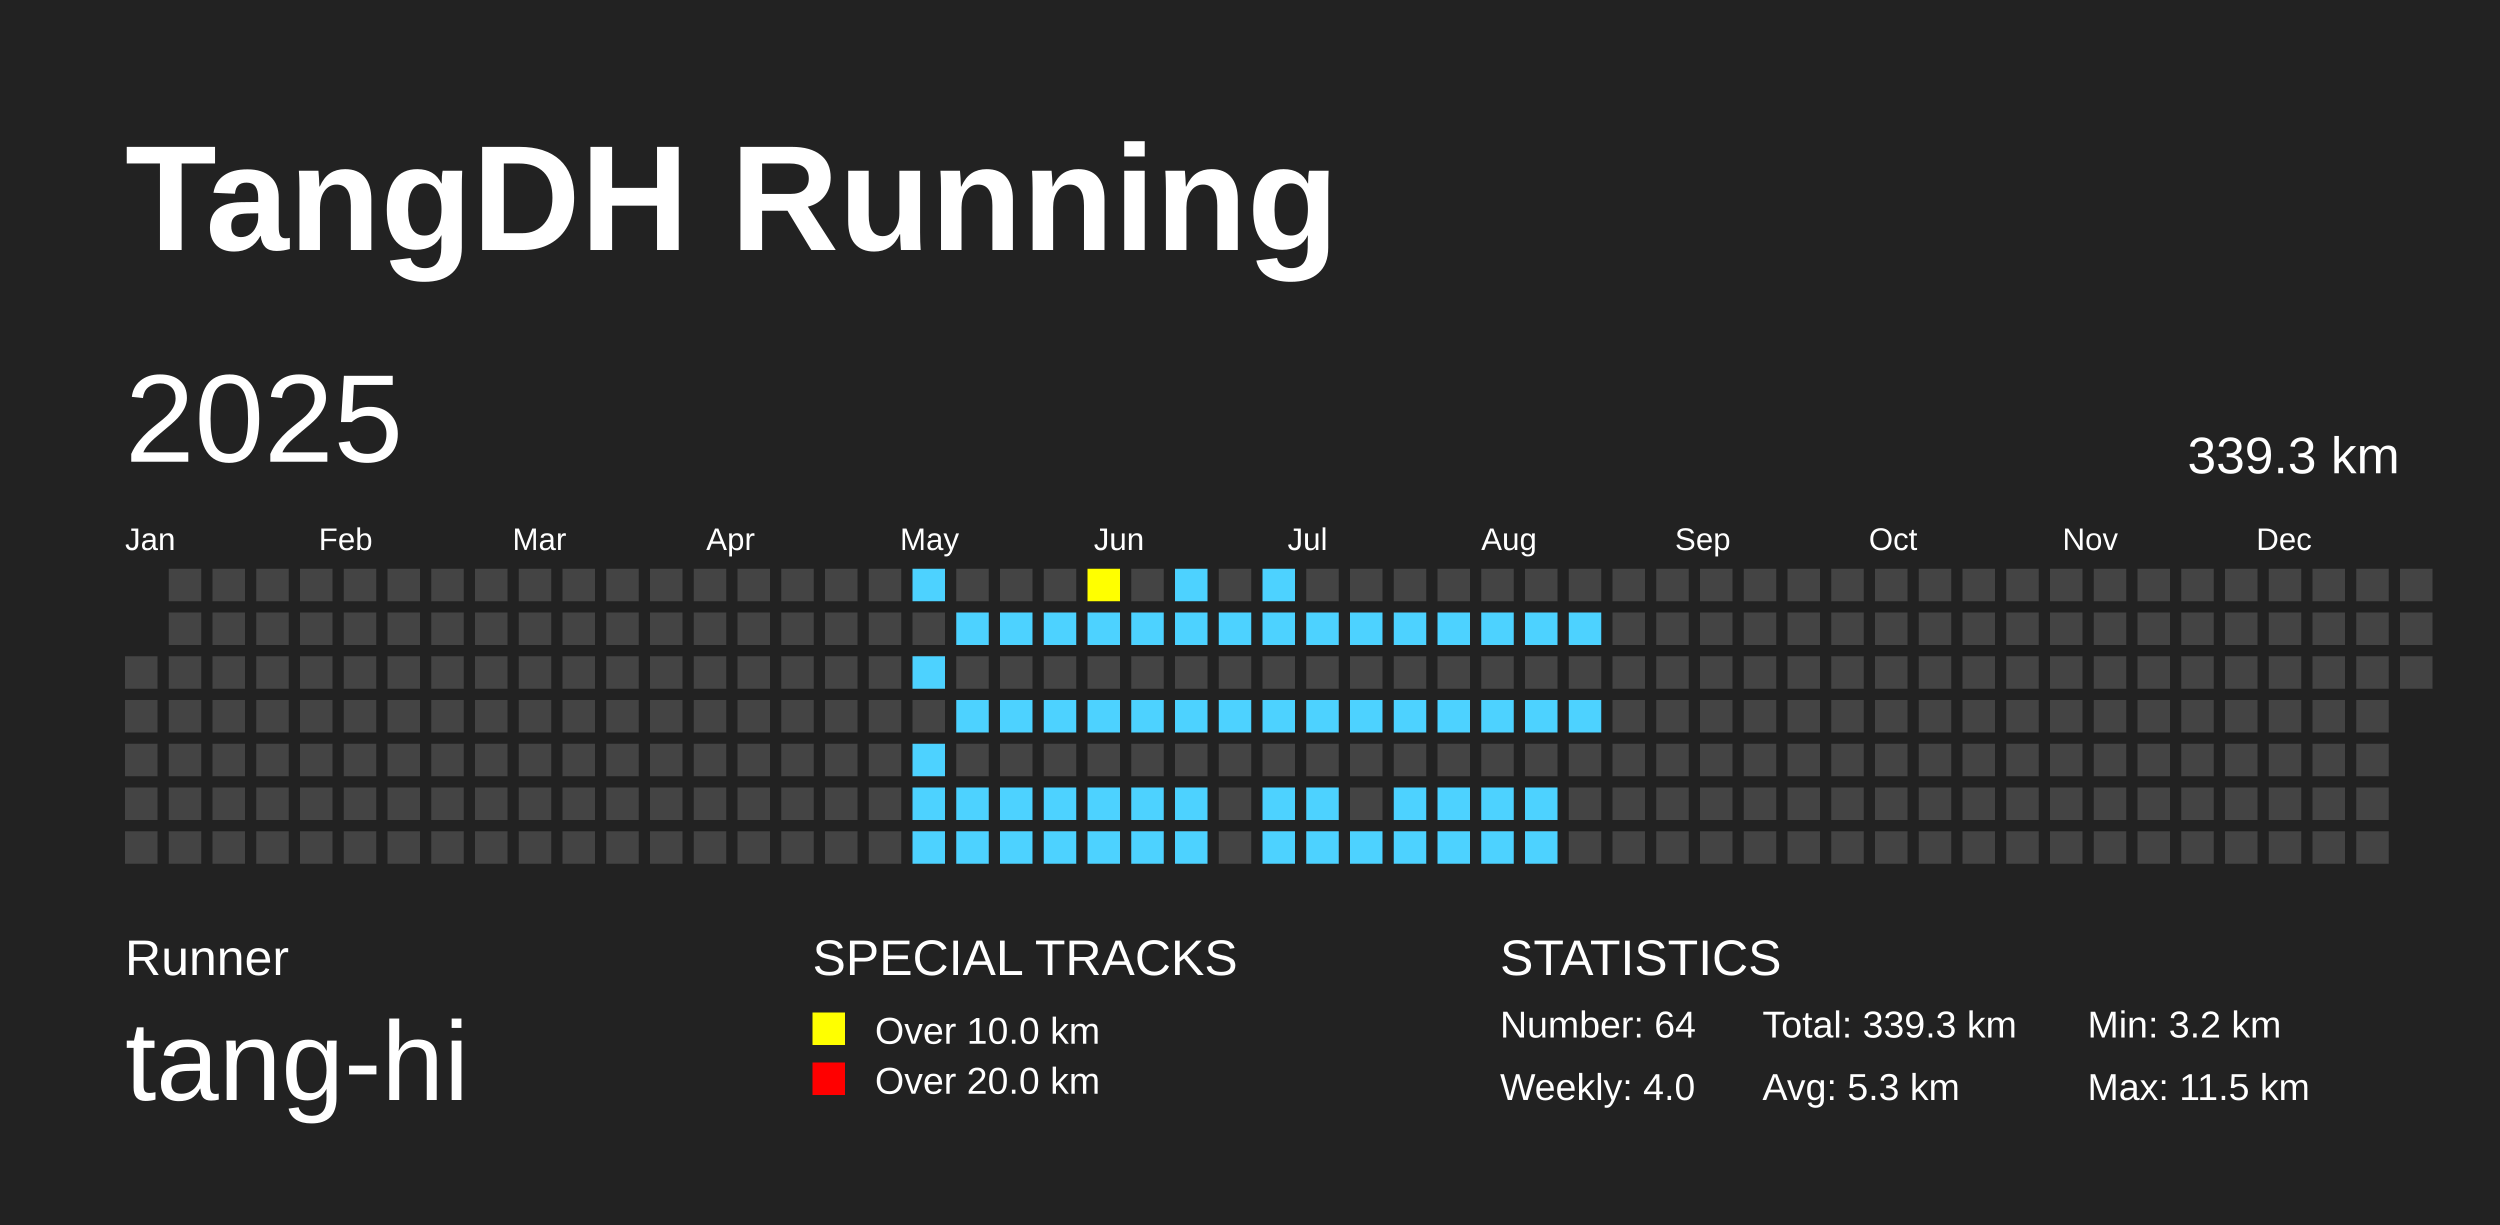
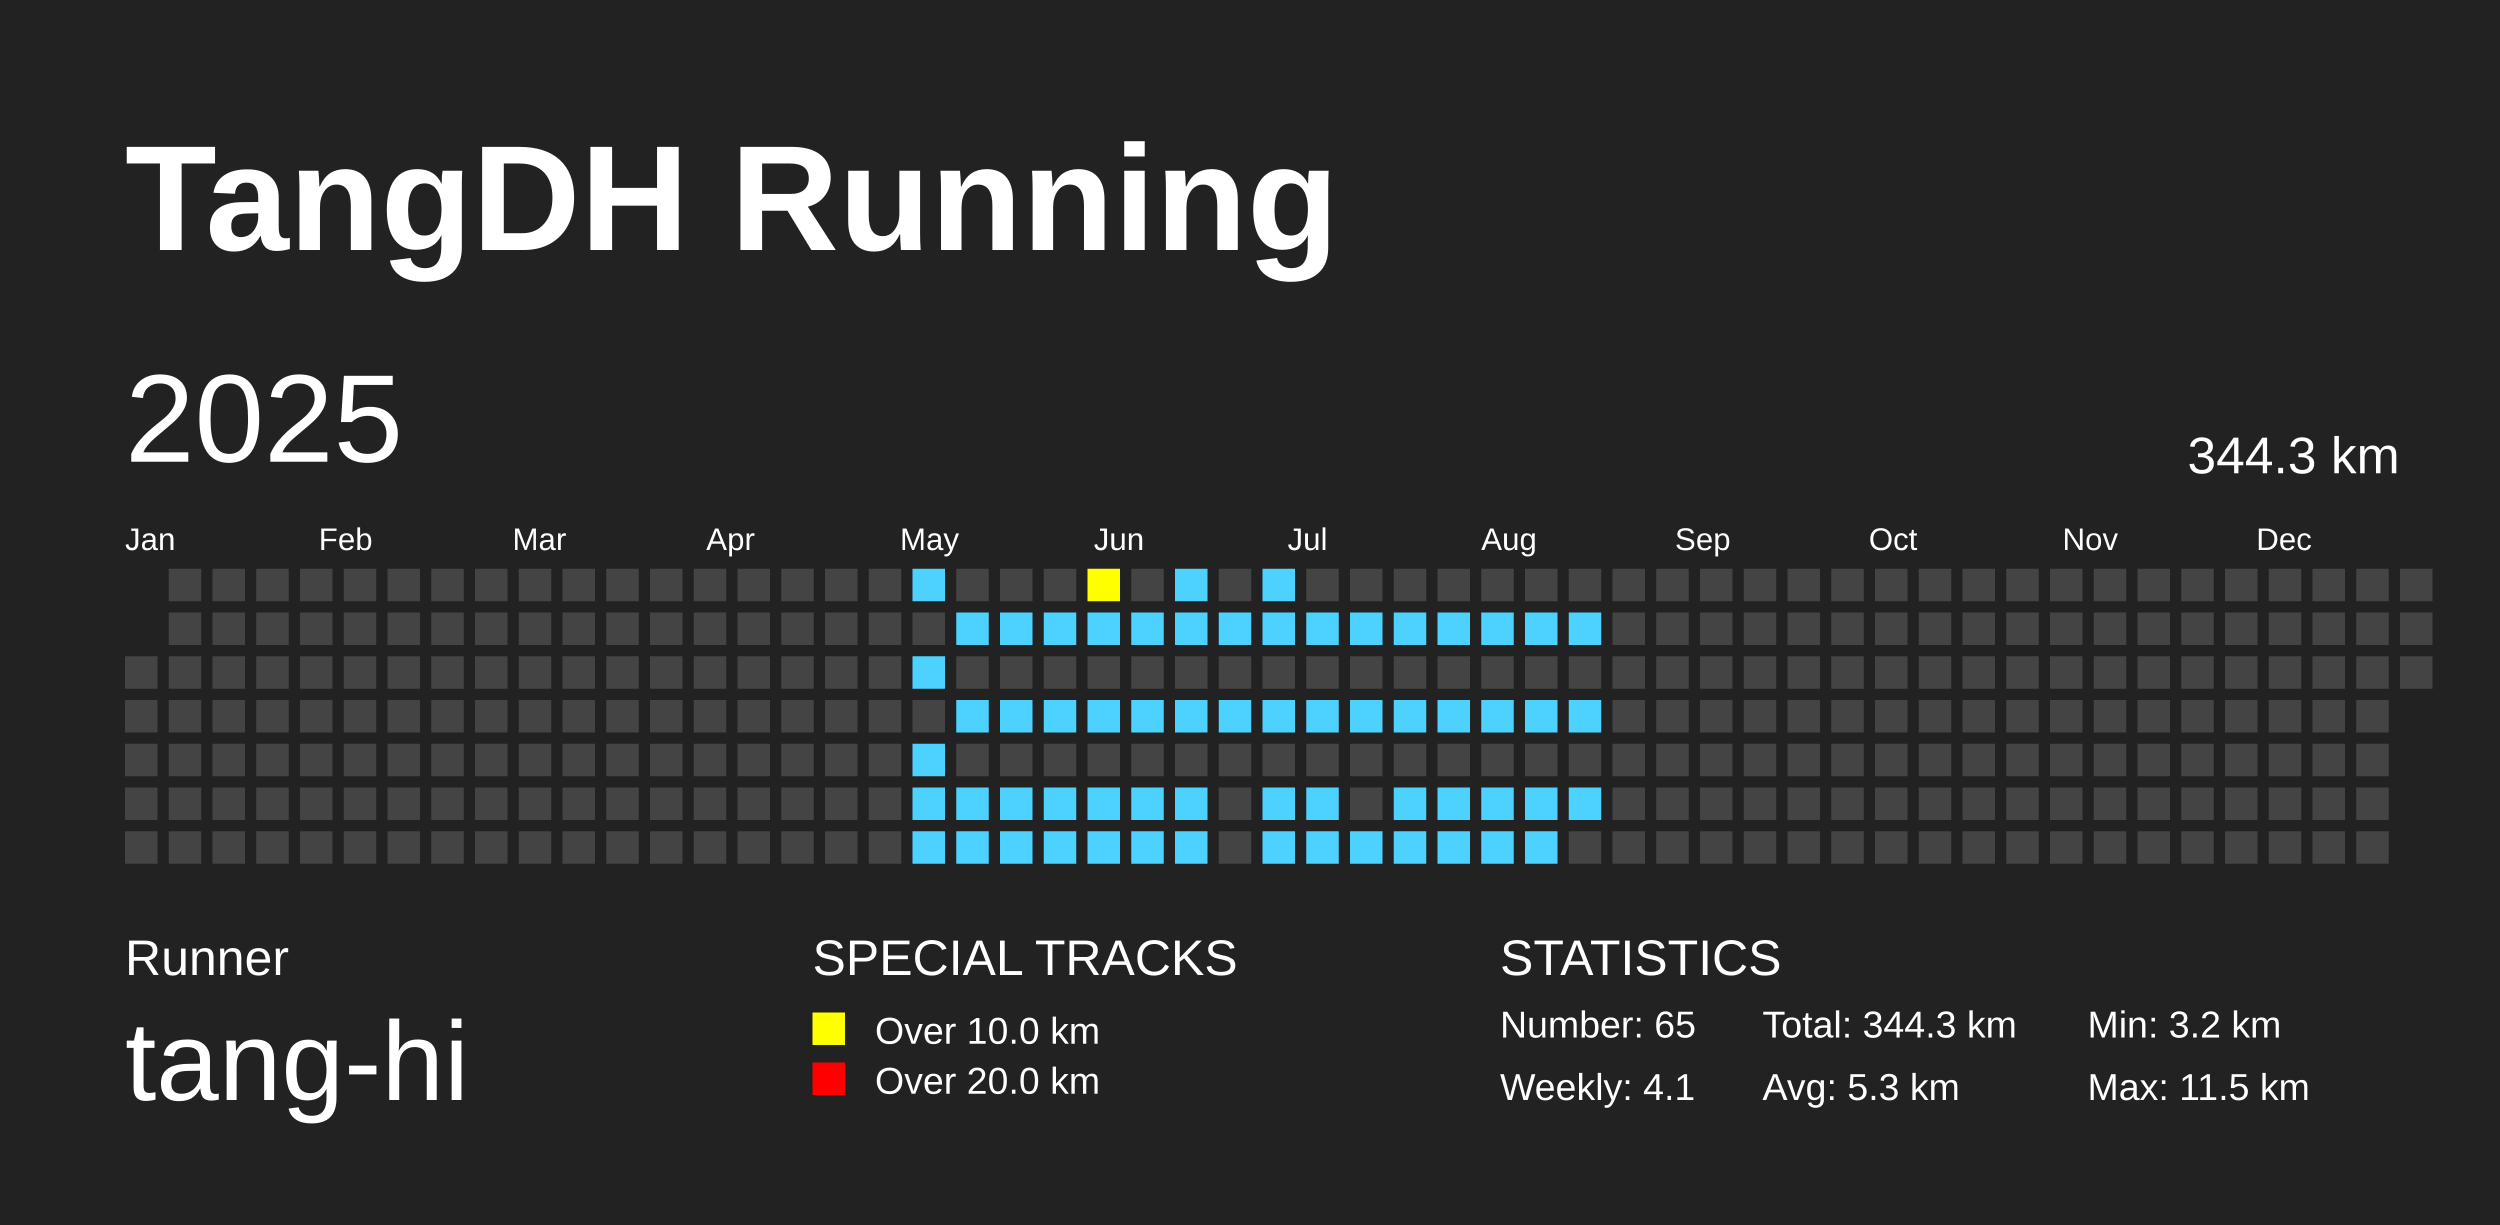
<svg xmlns="http://www.w3.org/2000/svg" baseProfile="full" height="98mm" version="1.1" viewBox="0,0,200,98" width="200mm">
  <defs />
  <rect fill="#222222" height="98" width="200" x="0" y="0" />
  <text fill="#FFFFFF" style="font-size:12px; font-family:Arial; font-weight:bold;" x="10" y="20">TangDH Running</text>
  <text fill="#FFFFFF" style="font-size:4px; font-family:Arial" x="10" y="78">Runner</text>
  <text fill="#FFFFFF" style="font-size:9px; font-family:Arial" x="10" y="88">tang-hi</text>
  <text fill="#FFFFFF" style="font-size:4px; font-family:Arial" x="65" y="78">SPECIAL TRACKS</text>
  <rect fill="yellow" height="2.6" width="2.6" x="65" y="81" />
  <text fill="#FFFFFF" style="font-size:3px; font-family:Arial" x="70" y="83.5">Over 10.0 km</text>
  <rect fill="red" height="2.6" width="2.6" x="65" y="85" />
  <text fill="#FFFFFF" style="font-size:3px; font-family:Arial" x="70" y="87.5">Over 20.0 km</text>
  <text fill="#FFFFFF" style="font-size:4px; font-family:Arial" x="120" y="78">STATISTICS</text>
-   <text fill="#FFFFFF" style="font-size:3px; font-family:Arial" x="120" y="83">Number: 64</text>
-   <text fill="#FFFFFF" style="font-size:3px; font-family:Arial" x="120" y="88">Weekly: 4.0</text>
-   <text fill="#FFFFFF" style="font-size:3px; font-family:Arial" x="141" y="83">Total: 339.3 km</text>
+   <text fill="#FFFFFF" style="font-size:3px; font-family:Arial" x="120" y="83">Number: 65</text>
+   <text fill="#FFFFFF" style="font-size:3px; font-family:Arial" x="120" y="88">Weekly: 4.1</text>
+   <text fill="#FFFFFF" style="font-size:3px; font-family:Arial" x="141" y="83">Total: 344.3 km</text>
  <text fill="#FFFFFF" style="font-size:3px; font-family:Arial" x="141" y="88">Avg: 5.3 km</text>
  <text fill="#FFFFFF" style="font-size:3px; font-family:Arial" x="167" y="83">Min: 3.2 km</text>
  <text fill="#FFFFFF" style="font-size:3px; font-family:Arial" x="167" y="88">Max: 11.5 km</text>
  <text dominant-baseline="hanging" fill="#FFFFFF" style="font-size:10.0px; font-family:Arial;" x="10" y="30">2025</text>
-   <text dominant-baseline="hanging" fill="#FFFFFF" style="font-size:4.125px; font-family:Arial;" x="175" y="35">339.3 km</text>
+   <text dominant-baseline="hanging" fill="#FFFFFF" style="font-size:4.125px; font-family:Arial;" x="175" y="35">344.3 km</text>
  <text fill="#FFFFFF" style="font-size:2.5px; font-family:Arial" x="10.0" y="44">Jan</text>
  <text fill="#FFFFFF" style="font-size:2.5px; font-family:Arial" x="25.5" y="44">Feb</text>
  <text fill="#FFFFFF" style="font-size:2.5px; font-family:Arial" x="41.0" y="44">Mar</text>
  <text fill="#FFFFFF" style="font-size:2.5px; font-family:Arial" x="56.5" y="44">Apr</text>
  <text fill="#FFFFFF" style="font-size:2.5px; font-family:Arial" x="72.0" y="44">May</text>
  <text fill="#FFFFFF" style="font-size:2.5px; font-family:Arial" x="87.5" y="44">Jun</text>
  <text fill="#FFFFFF" style="font-size:2.5px; font-family:Arial" x="103.0" y="44">Jul</text>
  <text fill="#FFFFFF" style="font-size:2.5px; font-family:Arial" x="118.5" y="44">Aug</text>
  <text fill="#FFFFFF" style="font-size:2.5px; font-family:Arial" x="134.0" y="44">Sep</text>
  <text fill="#FFFFFF" style="font-size:2.5px; font-family:Arial" x="149.5" y="44">Oct</text>
  <text fill="#FFFFFF" style="font-size:2.5px; font-family:Arial" x="165.0" y="44">Nov</text>
  <text fill="#FFFFFF" style="font-size:2.5px; font-family:Arial" x="180.5" y="44">Dec</text>
  <rect fill="#444444" height="2.6" width="2.6" x="10.0" y="52.5" />
  <rect fill="#444444" height="2.6" width="2.6" x="10.0" y="56.0" />
  <rect fill="#444444" height="2.6" width="2.6" x="10.0" y="59.5" />
  <rect fill="#444444" height="2.6" width="2.6" x="10.0" y="63.0" />
  <rect fill="#444444" height="2.6" width="2.6" x="10.0" y="66.5" />
  <rect fill="#444444" height="2.6" width="2.6" x="13.5" y="45.5" />
  <rect fill="#444444" height="2.6" width="2.6" x="13.5" y="49.0" />
  <rect fill="#444444" height="2.6" width="2.6" x="13.5" y="52.5" />
  <rect fill="#444444" height="2.6" width="2.6" x="13.5" y="56.0" />
  <rect fill="#444444" height="2.6" width="2.6" x="13.5" y="59.5" />
  <rect fill="#444444" height="2.6" width="2.6" x="13.5" y="63.0" />
  <rect fill="#444444" height="2.6" width="2.6" x="13.5" y="66.5" />
  <rect fill="#444444" height="2.6" width="2.6" x="17.0" y="45.5" />
  <rect fill="#444444" height="2.6" width="2.6" x="17.0" y="49.0" />
  <rect fill="#444444" height="2.6" width="2.6" x="17.0" y="52.5" />
  <rect fill="#444444" height="2.6" width="2.6" x="17.0" y="56.0" />
  <rect fill="#444444" height="2.6" width="2.6" x="17.0" y="59.5" />
  <rect fill="#444444" height="2.6" width="2.6" x="17.0" y="63.0" />
  <rect fill="#444444" height="2.6" width="2.6" x="17.0" y="66.5" />
  <rect fill="#444444" height="2.6" width="2.6" x="20.5" y="45.5" />
  <rect fill="#444444" height="2.6" width="2.6" x="20.5" y="49.0" />
  <rect fill="#444444" height="2.6" width="2.6" x="20.5" y="52.5" />
  <rect fill="#444444" height="2.6" width="2.6" x="20.5" y="56.0" />
  <rect fill="#444444" height="2.6" width="2.6" x="20.5" y="59.5" />
  <rect fill="#444444" height="2.6" width="2.6" x="20.5" y="63.0" />
  <rect fill="#444444" height="2.6" width="2.6" x="20.5" y="66.5" />
  <rect fill="#444444" height="2.6" width="2.6" x="24.0" y="45.5" />
  <rect fill="#444444" height="2.6" width="2.6" x="24.0" y="49.0" />
  <rect fill="#444444" height="2.6" width="2.6" x="24.0" y="52.5" />
  <rect fill="#444444" height="2.6" width="2.6" x="24.0" y="56.0" />
  <rect fill="#444444" height="2.6" width="2.6" x="24.0" y="59.5" />
  <rect fill="#444444" height="2.6" width="2.6" x="24.0" y="63.0" />
  <rect fill="#444444" height="2.6" width="2.6" x="24.0" y="66.5" />
  <rect fill="#444444" height="2.6" width="2.6" x="27.5" y="45.5" />
  <rect fill="#444444" height="2.6" width="2.6" x="27.5" y="49.0" />
  <rect fill="#444444" height="2.6" width="2.6" x="27.5" y="52.5" />
  <rect fill="#444444" height="2.6" width="2.6" x="27.5" y="56.0" />
  <rect fill="#444444" height="2.6" width="2.6" x="27.5" y="59.5" />
  <rect fill="#444444" height="2.6" width="2.6" x="27.5" y="63.0" />
  <rect fill="#444444" height="2.6" width="2.6" x="27.5" y="66.5" />
  <rect fill="#444444" height="2.6" width="2.6" x="31.0" y="45.5" />
  <rect fill="#444444" height="2.6" width="2.6" x="31.0" y="49.0" />
  <rect fill="#444444" height="2.6" width="2.6" x="31.0" y="52.5" />
  <rect fill="#444444" height="2.6" width="2.6" x="31.0" y="56.0" />
  <rect fill="#444444" height="2.6" width="2.6" x="31.0" y="59.5" />
  <rect fill="#444444" height="2.6" width="2.6" x="31.0" y="63.0" />
  <rect fill="#444444" height="2.6" width="2.6" x="31.0" y="66.5" />
  <rect fill="#444444" height="2.6" width="2.6" x="34.5" y="45.5" />
  <rect fill="#444444" height="2.6" width="2.6" x="34.5" y="49.0" />
  <rect fill="#444444" height="2.6" width="2.6" x="34.5" y="52.5" />
  <rect fill="#444444" height="2.6" width="2.6" x="34.5" y="56.0" />
  <rect fill="#444444" height="2.6" width="2.6" x="34.5" y="59.5" />
  <rect fill="#444444" height="2.6" width="2.6" x="34.5" y="63.0" />
  <rect fill="#444444" height="2.6" width="2.6" x="34.5" y="66.5" />
  <rect fill="#444444" height="2.6" width="2.6" x="38.0" y="45.5" />
  <rect fill="#444444" height="2.6" width="2.6" x="38.0" y="49.0" />
  <rect fill="#444444" height="2.6" width="2.6" x="38.0" y="52.5" />
  <rect fill="#444444" height="2.6" width="2.6" x="38.0" y="56.0" />
  <rect fill="#444444" height="2.6" width="2.6" x="38.0" y="59.5" />
  <rect fill="#444444" height="2.6" width="2.6" x="38.0" y="63.0" />
  <rect fill="#444444" height="2.6" width="2.6" x="38.0" y="66.5" />
  <rect fill="#444444" height="2.6" width="2.6" x="41.5" y="45.5" />
  <rect fill="#444444" height="2.6" width="2.6" x="41.5" y="49.0" />
  <rect fill="#444444" height="2.6" width="2.6" x="41.5" y="52.5" />
  <rect fill="#444444" height="2.6" width="2.6" x="41.5" y="56.0" />
  <rect fill="#444444" height="2.6" width="2.6" x="41.5" y="59.5" />
  <rect fill="#444444" height="2.6" width="2.6" x="41.5" y="63.0" />
  <rect fill="#444444" height="2.6" width="2.6" x="41.5" y="66.5" />
  <rect fill="#444444" height="2.6" width="2.6" x="45.0" y="45.5" />
  <rect fill="#444444" height="2.6" width="2.6" x="45.0" y="49.0" />
  <rect fill="#444444" height="2.6" width="2.6" x="45.0" y="52.5" />
  <rect fill="#444444" height="2.6" width="2.6" x="45.0" y="56.0" />
  <rect fill="#444444" height="2.6" width="2.6" x="45.0" y="59.5" />
  <rect fill="#444444" height="2.6" width="2.6" x="45.0" y="63.0" />
  <rect fill="#444444" height="2.6" width="2.6" x="45.0" y="66.5" />
  <rect fill="#444444" height="2.6" width="2.6" x="48.5" y="45.5" />
  <rect fill="#444444" height="2.6" width="2.6" x="48.5" y="49.0" />
  <rect fill="#444444" height="2.6" width="2.6" x="48.5" y="52.5" />
  <rect fill="#444444" height="2.6" width="2.6" x="48.5" y="56.0" />
  <rect fill="#444444" height="2.6" width="2.6" x="48.5" y="59.5" />
  <rect fill="#444444" height="2.6" width="2.6" x="48.5" y="63.0" />
  <rect fill="#444444" height="2.6" width="2.6" x="48.5" y="66.5" />
  <rect fill="#444444" height="2.6" width="2.6" x="52.0" y="45.5" />
  <rect fill="#444444" height="2.6" width="2.6" x="52.0" y="49.0" />
  <rect fill="#444444" height="2.6" width="2.6" x="52.0" y="52.5" />
  <rect fill="#444444" height="2.6" width="2.6" x="52.0" y="56.0" />
  <rect fill="#444444" height="2.6" width="2.6" x="52.0" y="59.5" />
  <rect fill="#444444" height="2.6" width="2.6" x="52.0" y="63.0" />
  <rect fill="#444444" height="2.6" width="2.6" x="52.0" y="66.5" />
  <rect fill="#444444" height="2.6" width="2.6" x="55.5" y="45.5" />
  <rect fill="#444444" height="2.6" width="2.6" x="55.5" y="49.0" />
  <rect fill="#444444" height="2.6" width="2.6" x="55.5" y="52.5" />
  <rect fill="#444444" height="2.6" width="2.6" x="55.5" y="56.0" />
  <rect fill="#444444" height="2.6" width="2.6" x="55.5" y="59.5" />
  <rect fill="#444444" height="2.6" width="2.6" x="55.5" y="63.0" />
  <rect fill="#444444" height="2.6" width="2.6" x="55.5" y="66.5" />
  <rect fill="#444444" height="2.6" width="2.6" x="59.0" y="45.5" />
  <rect fill="#444444" height="2.6" width="2.6" x="59.0" y="49.0" />
  <rect fill="#444444" height="2.6" width="2.6" x="59.0" y="52.5" />
  <rect fill="#444444" height="2.6" width="2.6" x="59.0" y="56.0" />
  <rect fill="#444444" height="2.6" width="2.6" x="59.0" y="59.5" />
  <rect fill="#444444" height="2.6" width="2.6" x="59.0" y="63.0" />
  <rect fill="#444444" height="2.6" width="2.6" x="59.0" y="66.5" />
  <rect fill="#444444" height="2.6" width="2.6" x="62.5" y="45.5" />
  <rect fill="#444444" height="2.6" width="2.6" x="62.5" y="49.0" />
  <rect fill="#444444" height="2.6" width="2.6" x="62.5" y="52.5" />
  <rect fill="#444444" height="2.6" width="2.6" x="62.5" y="56.0" />
  <rect fill="#444444" height="2.6" width="2.6" x="62.5" y="59.5" />
  <rect fill="#444444" height="2.6" width="2.6" x="62.5" y="63.0" />
  <rect fill="#444444" height="2.6" width="2.6" x="62.5" y="66.5" />
  <rect fill="#444444" height="2.6" width="2.6" x="66.0" y="45.5" />
  <rect fill="#444444" height="2.6" width="2.6" x="66.0" y="49.0" />
  <rect fill="#444444" height="2.6" width="2.6" x="66.0" y="52.5" />
  <rect fill="#444444" height="2.6" width="2.6" x="66.0" y="56.0" />
  <rect fill="#444444" height="2.6" width="2.6" x="66.0" y="59.5" />
  <rect fill="#444444" height="2.6" width="2.6" x="66.0" y="63.0" />
  <rect fill="#444444" height="2.6" width="2.6" x="66.0" y="66.5" />
  <rect fill="#444444" height="2.6" width="2.6" x="69.5" y="45.5" />
  <rect fill="#444444" height="2.6" width="2.6" x="69.5" y="49.0" />
  <rect fill="#444444" height="2.6" width="2.6" x="69.5" y="52.5" />
  <rect fill="#444444" height="2.6" width="2.6" x="69.5" y="56.0" />
  <rect fill="#444444" height="2.6" width="2.6" x="69.5" y="59.5" />
  <rect fill="#444444" height="2.6" width="2.6" x="69.5" y="63.0" />
  <rect fill="#444444" height="2.6" width="2.6" x="69.5" y="66.5" />
  <rect fill="#4DD2FF" height="2.6" width="2.6" x="73.0" y="45.5" />
  <rect fill="#444444" height="2.6" width="2.6" x="73.0" y="49.0" />
  <rect fill="#4DD2FF" height="2.6" width="2.6" x="73.0" y="52.5" />
  <rect fill="#444444" height="2.6" width="2.6" x="73.0" y="56.0" />
  <rect fill="#4DD2FF" height="2.6" width="2.6" x="73.0" y="59.5" />
  <rect fill="#4DD2FF" height="2.6" width="2.6" x="73.0" y="63.0" />
  <rect fill="#4DD2FF" height="2.6" width="2.6" x="73.0" y="66.5" />
  <rect fill="#444444" height="2.6" width="2.6" x="76.5" y="45.5" />
  <rect fill="#4DD2FF" height="2.6" width="2.6" x="76.5" y="49.0" />
  <rect fill="#444444" height="2.6" width="2.6" x="76.5" y="52.5" />
  <rect fill="#4DD2FF" height="2.6" width="2.6" x="76.5" y="56.0" />
  <rect fill="#444444" height="2.6" width="2.6" x="76.5" y="59.5" />
  <rect fill="#4DD2FF" height="2.6" width="2.6" x="76.5" y="63.0" />
  <rect fill="#4DD2FF" height="2.6" width="2.6" x="76.5" y="66.5" />
  <rect fill="#444444" height="2.6" width="2.6" x="80.0" y="45.5" />
  <rect fill="#4DD2FF" height="2.6" width="2.6" x="80.0" y="49.0" />
  <rect fill="#444444" height="2.6" width="2.6" x="80.0" y="52.5" />
  <rect fill="#4DD2FF" height="2.6" width="2.6" x="80.0" y="56.0" />
  <rect fill="#444444" height="2.6" width="2.6" x="80.0" y="59.5" />
  <rect fill="#4DD2FF" height="2.6" width="2.6" x="80.0" y="63.0" />
  <rect fill="#4DD2FF" height="2.6" width="2.6" x="80.0" y="66.5" />
  <rect fill="#444444" height="2.6" width="2.6" x="83.5" y="45.5" />
  <rect fill="#4DD2FF" height="2.6" width="2.6" x="83.5" y="49.0" />
  <rect fill="#444444" height="2.6" width="2.6" x="83.5" y="52.5" />
  <rect fill="#4DD2FF" height="2.6" width="2.6" x="83.5" y="56.0" />
  <rect fill="#444444" height="2.6" width="2.6" x="83.5" y="59.5" />
  <rect fill="#4DD2FF" height="2.6" width="2.6" x="83.5" y="63.0" />
  <rect fill="#4DD2FF" height="2.6" width="2.6" x="83.5" y="66.5" />
  <rect fill="yellow" height="2.6" width="2.6" x="87.0" y="45.5" />
  <rect fill="#4DD2FF" height="2.6" width="2.6" x="87.0" y="49.0" />
  <rect fill="#444444" height="2.6" width="2.6" x="87.0" y="52.5" />
  <rect fill="#4DD2FF" height="2.6" width="2.6" x="87.0" y="56.0" />
  <rect fill="#444444" height="2.6" width="2.6" x="87.0" y="59.5" />
  <rect fill="#4DD2FF" height="2.6" width="2.6" x="87.0" y="63.0" />
  <rect fill="#4DD2FF" height="2.6" width="2.6" x="87.0" y="66.5" />
  <rect fill="#444444" height="2.6" width="2.6" x="90.5" y="45.5" />
  <rect fill="#4DD2FF" height="2.6" width="2.6" x="90.5" y="49.0" />
  <rect fill="#444444" height="2.6" width="2.6" x="90.5" y="52.5" />
  <rect fill="#4DD2FF" height="2.6" width="2.6" x="90.5" y="56.0" />
  <rect fill="#444444" height="2.6" width="2.6" x="90.5" y="59.5" />
  <rect fill="#4DD2FF" height="2.6" width="2.6" x="90.5" y="63.0" />
  <rect fill="#4DD2FF" height="2.6" width="2.6" x="90.5" y="66.5" />
  <rect fill="#4DD2FF" height="2.6" width="2.6" x="94.0" y="45.5" />
  <rect fill="#4DD2FF" height="2.6" width="2.6" x="94.0" y="49.0" />
  <rect fill="#444444" height="2.6" width="2.6" x="94.0" y="52.5" />
  <rect fill="#4DD2FF" height="2.6" width="2.6" x="94.0" y="56.0" />
  <rect fill="#444444" height="2.6" width="2.6" x="94.0" y="59.5" />
  <rect fill="#4DD2FF" height="2.6" width="2.6" x="94.0" y="63.0" />
  <rect fill="#4DD2FF" height="2.6" width="2.6" x="94.0" y="66.5" />
  <rect fill="#444444" height="2.6" width="2.6" x="97.5" y="45.5" />
  <rect fill="#4DD2FF" height="2.6" width="2.6" x="97.5" y="49.0" />
  <rect fill="#444444" height="2.6" width="2.6" x="97.5" y="52.5" />
  <rect fill="#4DD2FF" height="2.6" width="2.6" x="97.5" y="56.0" />
  <rect fill="#444444" height="2.6" width="2.6" x="97.5" y="59.5" />
  <rect fill="#444444" height="2.6" width="2.6" x="97.5" y="63.0" />
  <rect fill="#444444" height="2.6" width="2.6" x="97.5" y="66.5" />
  <rect fill="#4DD2FF" height="2.6" width="2.6" x="101.0" y="45.5" />
  <rect fill="#4DD2FF" height="2.6" width="2.6" x="101.0" y="49.0" />
  <rect fill="#444444" height="2.6" width="2.6" x="101.0" y="52.5" />
  <rect fill="#4DD2FF" height="2.6" width="2.6" x="101.0" y="56.0" />
  <rect fill="#444444" height="2.6" width="2.6" x="101.0" y="59.5" />
  <rect fill="#4DD2FF" height="2.6" width="2.6" x="101.0" y="63.0" />
  <rect fill="#4DD2FF" height="2.6" width="2.6" x="101.0" y="66.5" />
  <rect fill="#444444" height="2.6" width="2.6" x="104.5" y="45.5" />
  <rect fill="#4DD2FF" height="2.6" width="2.6" x="104.5" y="49.0" />
  <rect fill="#444444" height="2.6" width="2.6" x="104.5" y="52.5" />
  <rect fill="#4DD2FF" height="2.6" width="2.6" x="104.5" y="56.0" />
  <rect fill="#444444" height="2.6" width="2.6" x="104.5" y="59.5" />
  <rect fill="#4DD2FF" height="2.6" width="2.6" x="104.5" y="63.0" />
  <rect fill="#4DD2FF" height="2.6" width="2.6" x="104.5" y="66.5" />
  <rect fill="#444444" height="2.6" width="2.6" x="108.0" y="45.5" />
  <rect fill="#4DD2FF" height="2.6" width="2.6" x="108.0" y="49.0" />
  <rect fill="#444444" height="2.6" width="2.6" x="108.0" y="52.5" />
  <rect fill="#4DD2FF" height="2.6" width="2.6" x="108.0" y="56.0" />
  <rect fill="#444444" height="2.6" width="2.6" x="108.0" y="59.5" />
  <rect fill="#444444" height="2.6" width="2.6" x="108.0" y="63.0" />
  <rect fill="#4DD2FF" height="2.6" width="2.6" x="108.0" y="66.5" />
  <rect fill="#444444" height="2.6" width="2.6" x="111.5" y="45.5" />
  <rect fill="#4DD2FF" height="2.6" width="2.6" x="111.5" y="49.0" />
  <rect fill="#444444" height="2.6" width="2.6" x="111.5" y="52.5" />
  <rect fill="#4DD2FF" height="2.6" width="2.6" x="111.5" y="56.0" />
  <rect fill="#444444" height="2.6" width="2.6" x="111.5" y="59.5" />
  <rect fill="#4DD2FF" height="2.6" width="2.6" x="111.5" y="63.0" />
  <rect fill="#4DD2FF" height="2.6" width="2.6" x="111.5" y="66.5" />
  <rect fill="#444444" height="2.6" width="2.6" x="115.0" y="45.5" />
  <rect fill="#4DD2FF" height="2.6" width="2.6" x="115.0" y="49.0" />
  <rect fill="#444444" height="2.6" width="2.6" x="115.0" y="52.5" />
  <rect fill="#4DD2FF" height="2.6" width="2.6" x="115.0" y="56.0" />
  <rect fill="#444444" height="2.6" width="2.6" x="115.0" y="59.5" />
  <rect fill="#4DD2FF" height="2.6" width="2.6" x="115.0" y="63.0" />
  <rect fill="#4DD2FF" height="2.6" width="2.6" x="115.0" y="66.5" />
  <rect fill="#444444" height="2.6" width="2.6" x="118.5" y="45.5" />
  <rect fill="#4DD2FF" height="2.6" width="2.6" x="118.5" y="49.0" />
  <rect fill="#444444" height="2.6" width="2.6" x="118.5" y="52.5" />
  <rect fill="#4DD2FF" height="2.6" width="2.6" x="118.5" y="56.0" />
  <rect fill="#444444" height="2.6" width="2.6" x="118.5" y="59.5" />
  <rect fill="#4DD2FF" height="2.6" width="2.6" x="118.5" y="63.0" />
  <rect fill="#4DD2FF" height="2.6" width="2.6" x="118.5" y="66.5" />
  <rect fill="#444444" height="2.6" width="2.6" x="122.0" y="45.5" />
  <rect fill="#4DD2FF" height="2.6" width="2.6" x="122.0" y="49.0" />
  <rect fill="#444444" height="2.6" width="2.6" x="122.0" y="52.5" />
  <rect fill="#4DD2FF" height="2.6" width="2.6" x="122.0" y="56.0" />
  <rect fill="#444444" height="2.6" width="2.6" x="122.0" y="59.5" />
  <rect fill="#4DD2FF" height="2.6" width="2.6" x="122.0" y="63.0" />
  <rect fill="#4DD2FF" height="2.6" width="2.6" x="122.0" y="66.5" />
  <rect fill="#444444" height="2.6" width="2.6" x="125.5" y="45.5" />
  <rect fill="#4DD2FF" height="2.6" width="2.6" x="125.5" y="49.0" />
  <rect fill="#444444" height="2.6" width="2.6" x="125.5" y="52.5" />
  <rect fill="#4DD2FF" height="2.6" width="2.6" x="125.5" y="56.0" />
  <rect fill="#444444" height="2.6" width="2.6" x="125.5" y="59.5" />
-   <rect fill="#444444" height="2.6" width="2.6" x="125.5" y="63.0" />
+   <rect fill="#4DD2FF" height="2.6" width="2.6" x="125.5" y="63.0" />
  <rect fill="#444444" height="2.6" width="2.6" x="125.5" y="66.5" />
  <rect fill="#444444" height="2.6" width="2.6" x="129.0" y="45.5" />
  <rect fill="#444444" height="2.6" width="2.6" x="129.0" y="49.0" />
  <rect fill="#444444" height="2.6" width="2.6" x="129.0" y="52.5" />
  <rect fill="#444444" height="2.6" width="2.6" x="129.0" y="56.0" />
  <rect fill="#444444" height="2.6" width="2.6" x="129.0" y="59.5" />
  <rect fill="#444444" height="2.6" width="2.6" x="129.0" y="63.0" />
  <rect fill="#444444" height="2.6" width="2.6" x="129.0" y="66.5" />
  <rect fill="#444444" height="2.6" width="2.6" x="132.5" y="45.5" />
  <rect fill="#444444" height="2.6" width="2.6" x="132.5" y="49.0" />
  <rect fill="#444444" height="2.6" width="2.6" x="132.5" y="52.5" />
  <rect fill="#444444" height="2.6" width="2.6" x="132.5" y="56.0" />
  <rect fill="#444444" height="2.6" width="2.6" x="132.5" y="59.5" />
  <rect fill="#444444" height="2.6" width="2.6" x="132.5" y="63.0" />
  <rect fill="#444444" height="2.6" width="2.6" x="132.5" y="66.5" />
  <rect fill="#444444" height="2.6" width="2.6" x="136.0" y="45.5" />
  <rect fill="#444444" height="2.6" width="2.6" x="136.0" y="49.0" />
  <rect fill="#444444" height="2.6" width="2.6" x="136.0" y="52.5" />
  <rect fill="#444444" height="2.6" width="2.6" x="136.0" y="56.0" />
  <rect fill="#444444" height="2.6" width="2.6" x="136.0" y="59.5" />
  <rect fill="#444444" height="2.6" width="2.6" x="136.0" y="63.0" />
  <rect fill="#444444" height="2.6" width="2.6" x="136.0" y="66.5" />
  <rect fill="#444444" height="2.6" width="2.6" x="139.5" y="45.5" />
  <rect fill="#444444" height="2.6" width="2.6" x="139.5" y="49.0" />
  <rect fill="#444444" height="2.6" width="2.6" x="139.5" y="52.5" />
  <rect fill="#444444" height="2.6" width="2.6" x="139.5" y="56.0" />
  <rect fill="#444444" height="2.6" width="2.6" x="139.5" y="59.5" />
  <rect fill="#444444" height="2.6" width="2.6" x="139.5" y="63.0" />
  <rect fill="#444444" height="2.6" width="2.6" x="139.5" y="66.5" />
  <rect fill="#444444" height="2.6" width="2.6" x="143.0" y="45.5" />
  <rect fill="#444444" height="2.6" width="2.6" x="143.0" y="49.0" />
  <rect fill="#444444" height="2.6" width="2.6" x="143.0" y="52.5" />
  <rect fill="#444444" height="2.6" width="2.6" x="143.0" y="56.0" />
  <rect fill="#444444" height="2.6" width="2.6" x="143.0" y="59.5" />
  <rect fill="#444444" height="2.6" width="2.6" x="143.0" y="63.0" />
  <rect fill="#444444" height="2.6" width="2.6" x="143.0" y="66.5" />
  <rect fill="#444444" height="2.6" width="2.6" x="146.5" y="45.5" />
  <rect fill="#444444" height="2.6" width="2.6" x="146.5" y="49.0" />
  <rect fill="#444444" height="2.6" width="2.6" x="146.5" y="52.5" />
  <rect fill="#444444" height="2.6" width="2.6" x="146.5" y="56.0" />
  <rect fill="#444444" height="2.6" width="2.6" x="146.5" y="59.5" />
  <rect fill="#444444" height="2.6" width="2.6" x="146.5" y="63.0" />
  <rect fill="#444444" height="2.6" width="2.6" x="146.5" y="66.5" />
  <rect fill="#444444" height="2.6" width="2.6" x="150.0" y="45.5" />
  <rect fill="#444444" height="2.6" width="2.6" x="150.0" y="49.0" />
  <rect fill="#444444" height="2.6" width="2.6" x="150.0" y="52.5" />
  <rect fill="#444444" height="2.6" width="2.6" x="150.0" y="56.0" />
  <rect fill="#444444" height="2.6" width="2.6" x="150.0" y="59.5" />
  <rect fill="#444444" height="2.6" width="2.6" x="150.0" y="63.0" />
  <rect fill="#444444" height="2.6" width="2.6" x="150.0" y="66.5" />
  <rect fill="#444444" height="2.6" width="2.6" x="153.5" y="45.5" />
  <rect fill="#444444" height="2.6" width="2.6" x="153.5" y="49.0" />
  <rect fill="#444444" height="2.6" width="2.6" x="153.5" y="52.5" />
  <rect fill="#444444" height="2.6" width="2.6" x="153.5" y="56.0" />
  <rect fill="#444444" height="2.6" width="2.6" x="153.5" y="59.5" />
  <rect fill="#444444" height="2.6" width="2.6" x="153.5" y="63.0" />
  <rect fill="#444444" height="2.6" width="2.6" x="153.5" y="66.5" />
  <rect fill="#444444" height="2.6" width="2.6" x="157.0" y="45.5" />
  <rect fill="#444444" height="2.6" width="2.6" x="157.0" y="49.0" />
  <rect fill="#444444" height="2.6" width="2.6" x="157.0" y="52.5" />
  <rect fill="#444444" height="2.6" width="2.6" x="157.0" y="56.0" />
  <rect fill="#444444" height="2.6" width="2.6" x="157.0" y="59.5" />
  <rect fill="#444444" height="2.6" width="2.6" x="157.0" y="63.0" />
  <rect fill="#444444" height="2.6" width="2.6" x="157.0" y="66.5" />
  <rect fill="#444444" height="2.6" width="2.6" x="160.5" y="45.5" />
  <rect fill="#444444" height="2.6" width="2.6" x="160.5" y="49.0" />
  <rect fill="#444444" height="2.6" width="2.6" x="160.5" y="52.5" />
  <rect fill="#444444" height="2.6" width="2.6" x="160.5" y="56.0" />
  <rect fill="#444444" height="2.6" width="2.6" x="160.5" y="59.5" />
  <rect fill="#444444" height="2.6" width="2.6" x="160.5" y="63.0" />
  <rect fill="#444444" height="2.6" width="2.6" x="160.5" y="66.5" />
  <rect fill="#444444" height="2.6" width="2.6" x="164.0" y="45.5" />
  <rect fill="#444444" height="2.6" width="2.6" x="164.0" y="49.0" />
  <rect fill="#444444" height="2.6" width="2.6" x="164.0" y="52.5" />
  <rect fill="#444444" height="2.6" width="2.6" x="164.0" y="56.0" />
  <rect fill="#444444" height="2.6" width="2.6" x="164.0" y="59.5" />
  <rect fill="#444444" height="2.6" width="2.6" x="164.0" y="63.0" />
  <rect fill="#444444" height="2.6" width="2.6" x="164.0" y="66.5" />
  <rect fill="#444444" height="2.6" width="2.6" x="167.5" y="45.5" />
  <rect fill="#444444" height="2.6" width="2.6" x="167.5" y="49.0" />
  <rect fill="#444444" height="2.6" width="2.6" x="167.5" y="52.5" />
  <rect fill="#444444" height="2.6" width="2.6" x="167.5" y="56.0" />
  <rect fill="#444444" height="2.6" width="2.6" x="167.5" y="59.5" />
  <rect fill="#444444" height="2.6" width="2.6" x="167.5" y="63.0" />
  <rect fill="#444444" height="2.6" width="2.6" x="167.5" y="66.5" />
  <rect fill="#444444" height="2.6" width="2.6" x="171.0" y="45.5" />
  <rect fill="#444444" height="2.6" width="2.6" x="171.0" y="49.0" />
  <rect fill="#444444" height="2.6" width="2.6" x="171.0" y="52.5" />
  <rect fill="#444444" height="2.6" width="2.6" x="171.0" y="56.0" />
  <rect fill="#444444" height="2.6" width="2.6" x="171.0" y="59.5" />
  <rect fill="#444444" height="2.6" width="2.6" x="171.0" y="63.0" />
  <rect fill="#444444" height="2.6" width="2.6" x="171.0" y="66.5" />
  <rect fill="#444444" height="2.6" width="2.6" x="174.5" y="45.5" />
  <rect fill="#444444" height="2.6" width="2.6" x="174.5" y="49.0" />
  <rect fill="#444444" height="2.6" width="2.6" x="174.5" y="52.5" />
  <rect fill="#444444" height="2.6" width="2.6" x="174.5" y="56.0" />
  <rect fill="#444444" height="2.6" width="2.6" x="174.5" y="59.5" />
  <rect fill="#444444" height="2.6" width="2.6" x="174.5" y="63.0" />
  <rect fill="#444444" height="2.6" width="2.6" x="174.5" y="66.5" />
  <rect fill="#444444" height="2.6" width="2.6" x="178.0" y="45.5" />
  <rect fill="#444444" height="2.6" width="2.6" x="178.0" y="49.0" />
  <rect fill="#444444" height="2.6" width="2.6" x="178.0" y="52.5" />
  <rect fill="#444444" height="2.6" width="2.6" x="178.0" y="56.0" />
  <rect fill="#444444" height="2.6" width="2.6" x="178.0" y="59.5" />
  <rect fill="#444444" height="2.6" width="2.6" x="178.0" y="63.0" />
  <rect fill="#444444" height="2.6" width="2.6" x="178.0" y="66.5" />
  <rect fill="#444444" height="2.6" width="2.6" x="181.5" y="45.5" />
  <rect fill="#444444" height="2.6" width="2.6" x="181.5" y="49.0" />
  <rect fill="#444444" height="2.6" width="2.6" x="181.5" y="52.5" />
  <rect fill="#444444" height="2.6" width="2.6" x="181.5" y="56.0" />
  <rect fill="#444444" height="2.6" width="2.6" x="181.5" y="59.5" />
  <rect fill="#444444" height="2.6" width="2.6" x="181.5" y="63.0" />
  <rect fill="#444444" height="2.6" width="2.6" x="181.5" y="66.5" />
  <rect fill="#444444" height="2.6" width="2.6" x="185.0" y="45.5" />
  <rect fill="#444444" height="2.6" width="2.6" x="185.0" y="49.0" />
  <rect fill="#444444" height="2.6" width="2.6" x="185.0" y="52.5" />
  <rect fill="#444444" height="2.6" width="2.6" x="185.0" y="56.0" />
  <rect fill="#444444" height="2.6" width="2.6" x="185.0" y="59.5" />
  <rect fill="#444444" height="2.6" width="2.6" x="185.0" y="63.0" />
  <rect fill="#444444" height="2.6" width="2.6" x="185.0" y="66.5" />
  <rect fill="#444444" height="2.6" width="2.6" x="188.5" y="45.5" />
  <rect fill="#444444" height="2.6" width="2.6" x="188.5" y="49.0" />
  <rect fill="#444444" height="2.6" width="2.6" x="188.5" y="52.5" />
  <rect fill="#444444" height="2.6" width="2.6" x="188.5" y="56.0" />
  <rect fill="#444444" height="2.6" width="2.6" x="188.5" y="59.5" />
  <rect fill="#444444" height="2.6" width="2.6" x="188.5" y="63.0" />
  <rect fill="#444444" height="2.6" width="2.6" x="188.5" y="66.5" />
  <rect fill="#444444" height="2.6" width="2.6" x="192.0" y="45.5" />
  <rect fill="#444444" height="2.6" width="2.6" x="192.0" y="49.0" />
  <rect fill="#444444" height="2.6" width="2.6" x="192.0" y="52.5" />
</svg>
